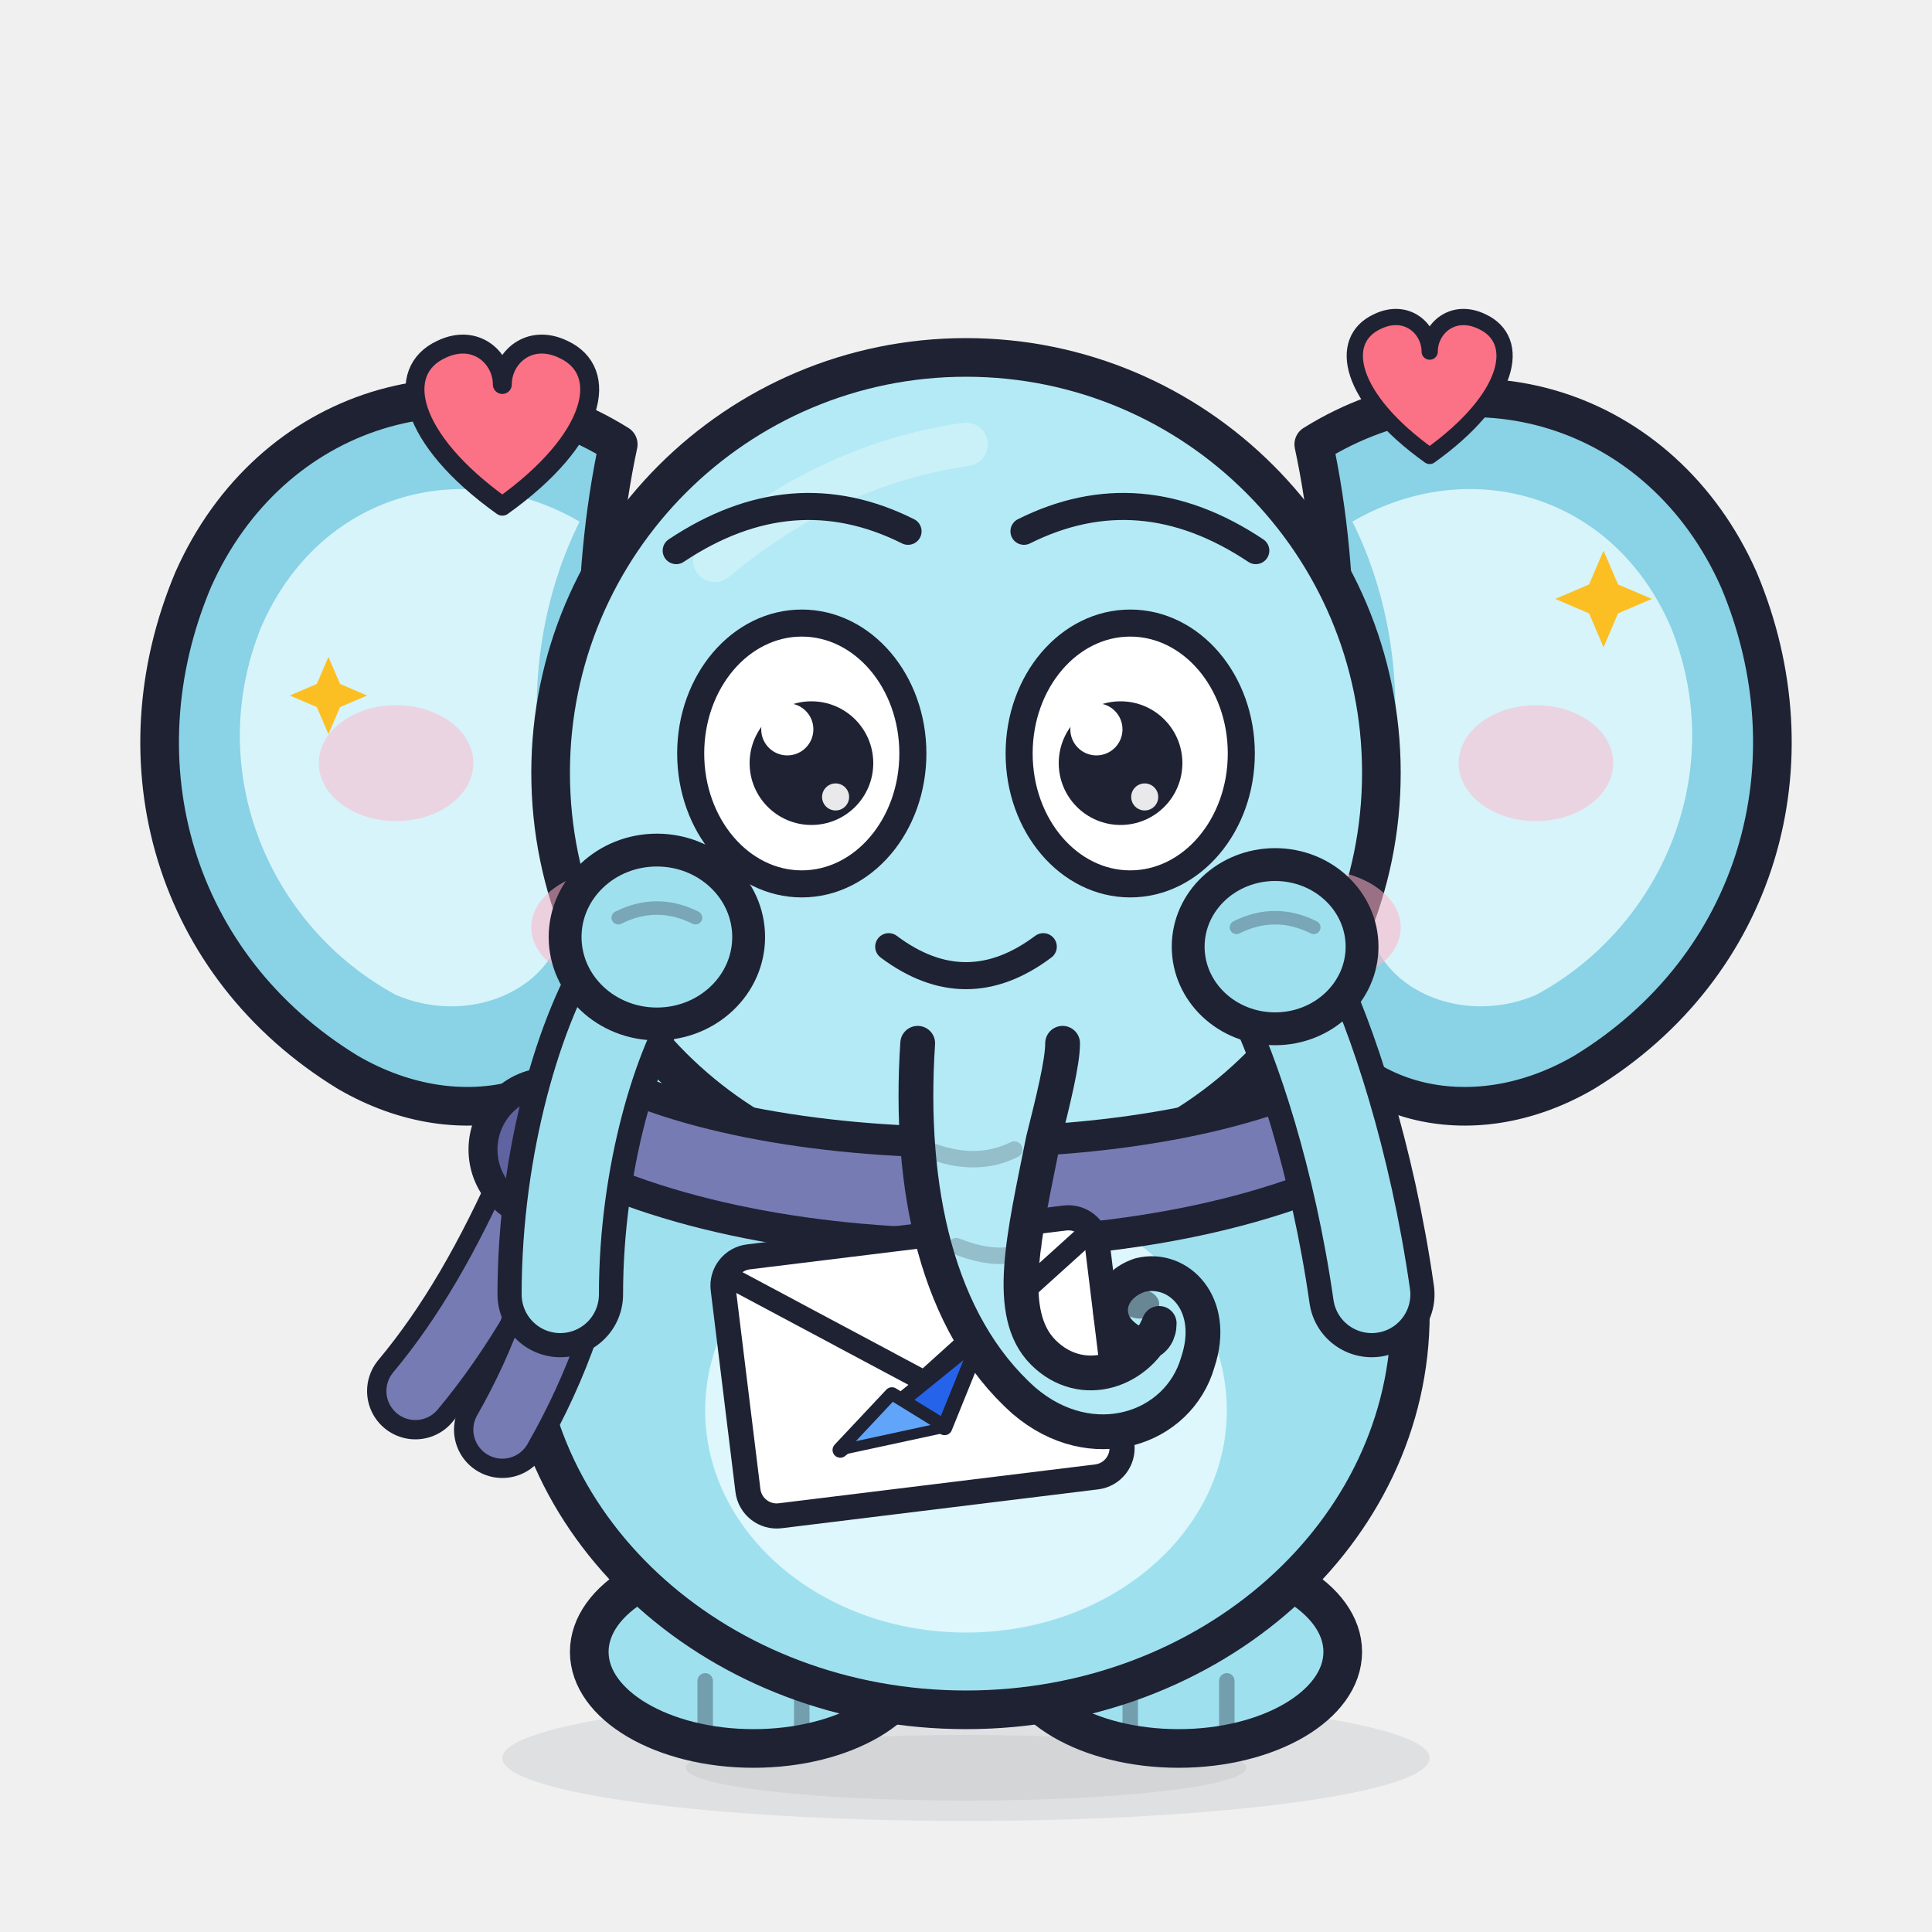
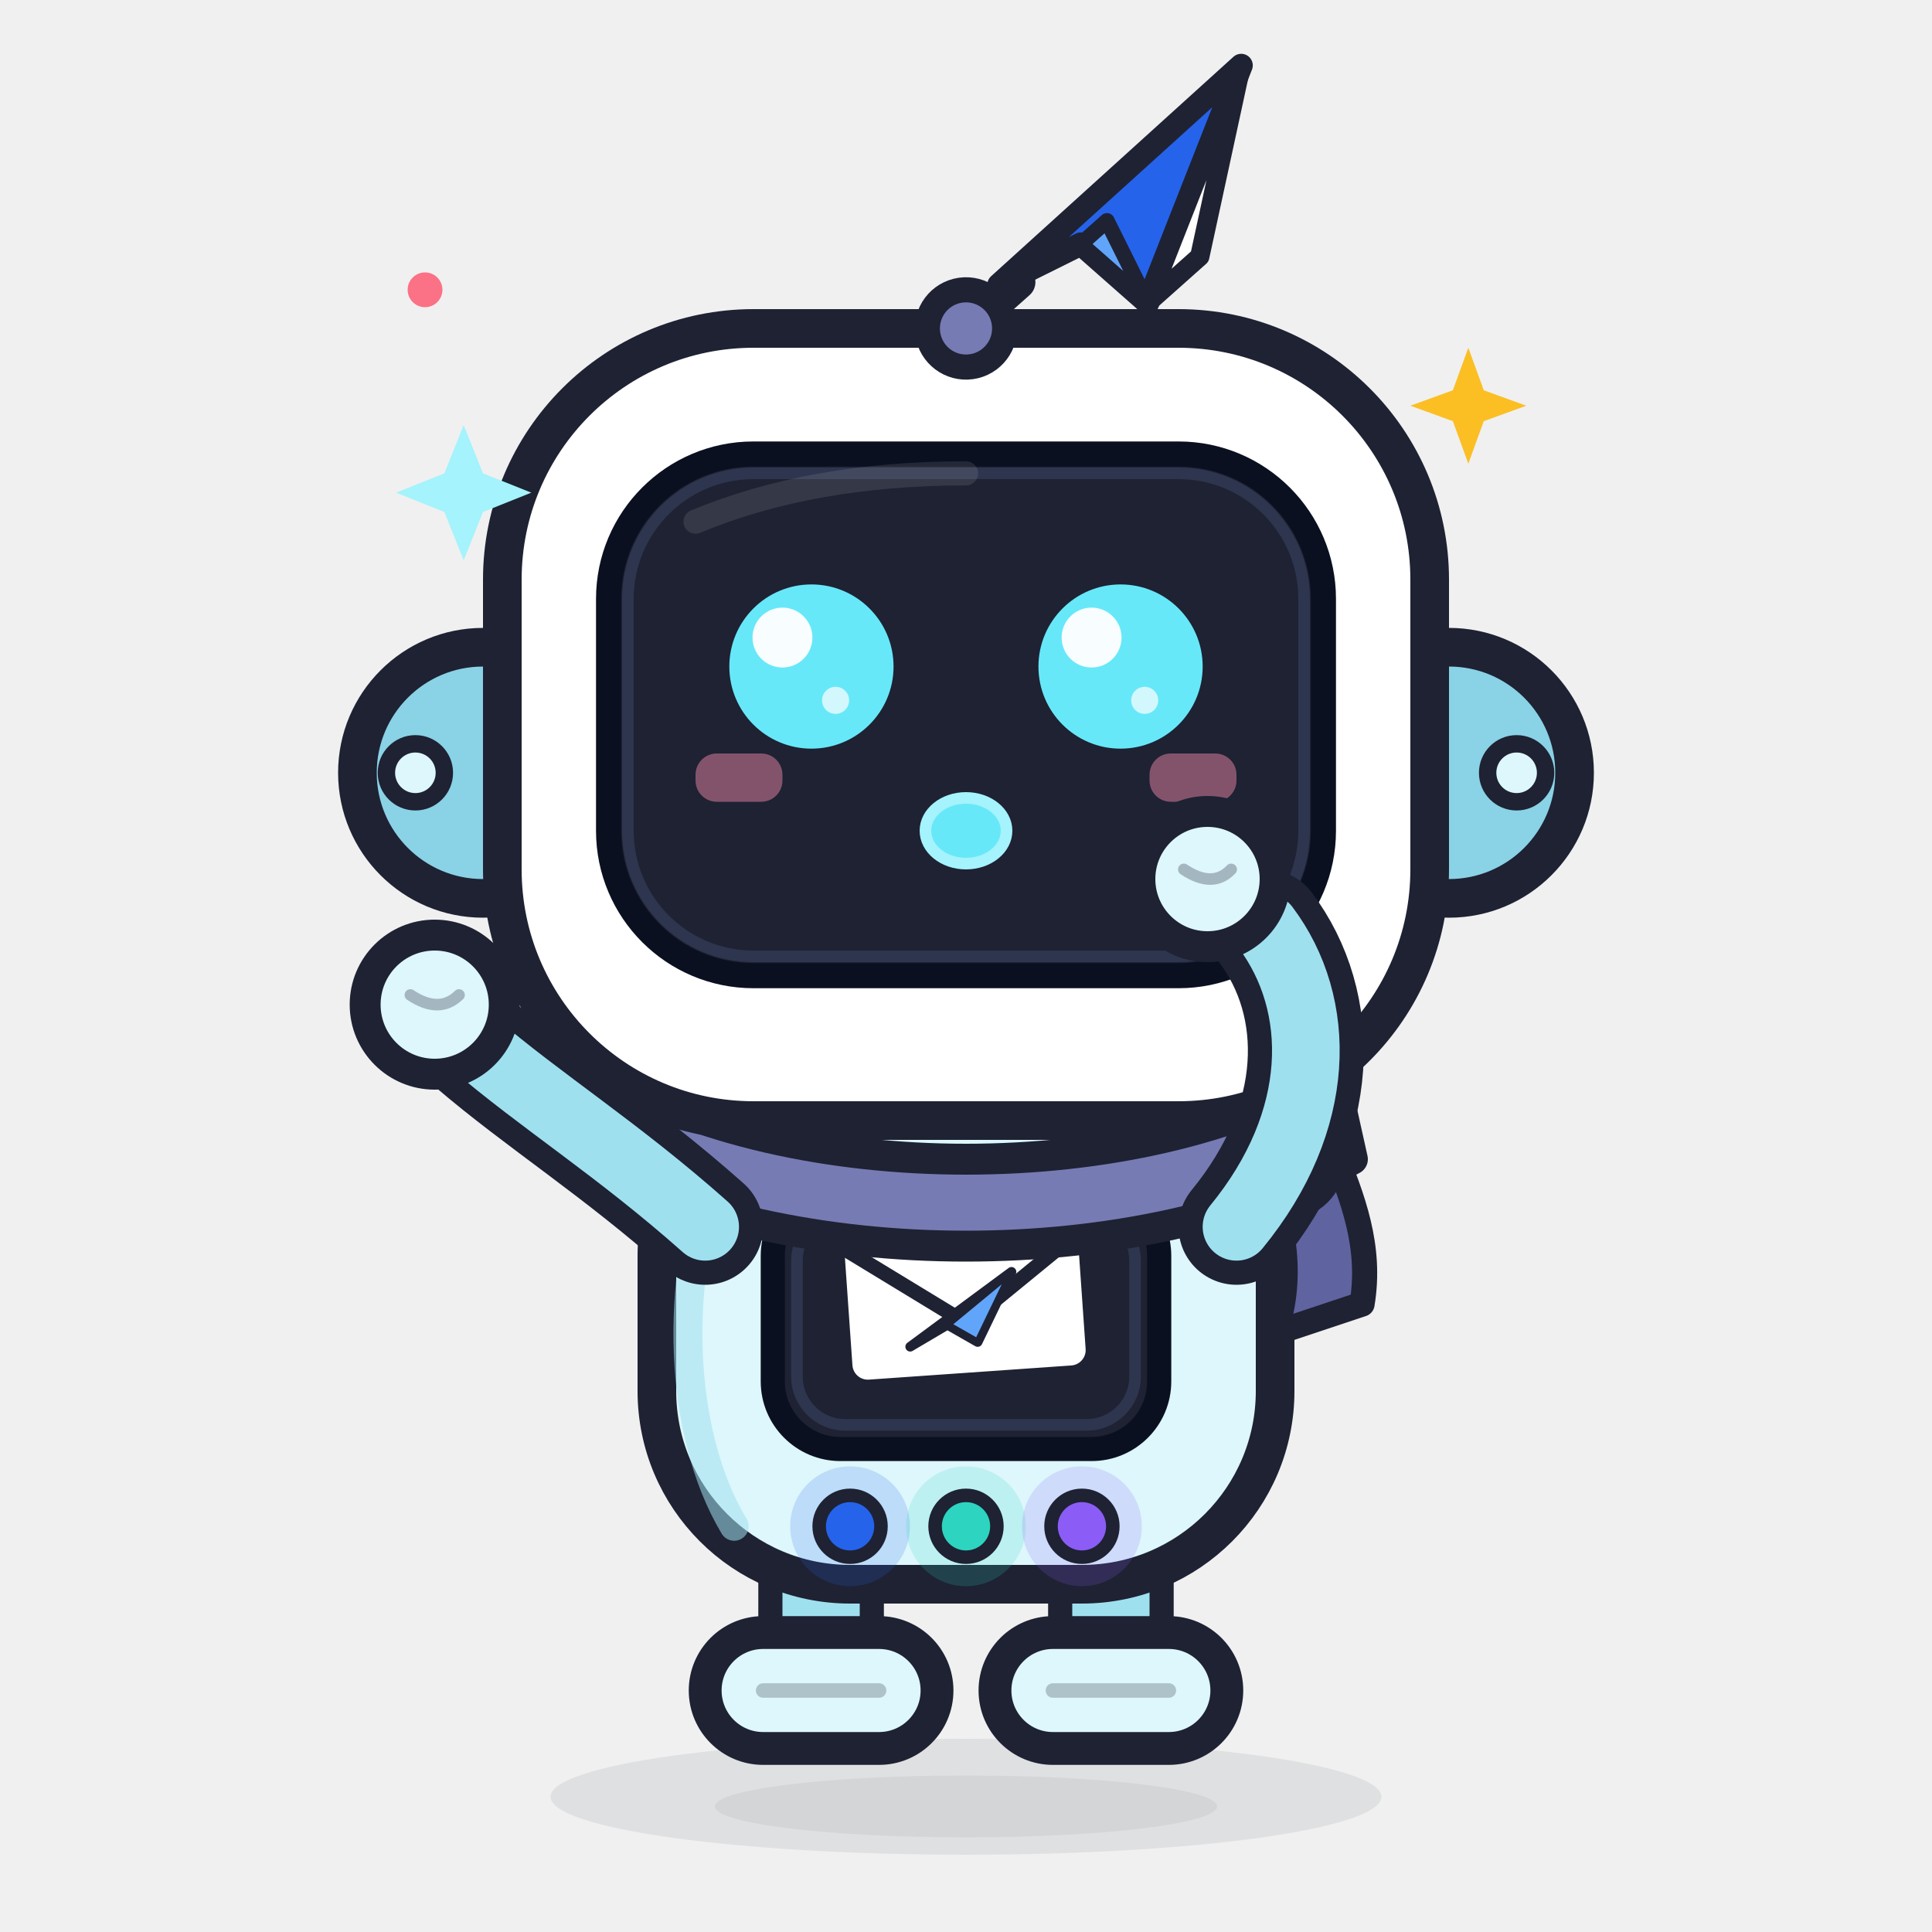
<svg xmlns="http://www.w3.org/2000/svg" width="88" height="88" viewBox="0 0 200 200" role="img" aria-labelledby="petTitle petDesc">
  <g stroke-linecap="round" stroke-linejoin="round">
-     <ellipse cx="100" cy="182" rx="48" ry="6.5" fill="#1E2233" opacity=".08" />
-     <ellipse cx="100" cy="183" rx="29" ry="3.4" fill="#1E2233" opacity=".06" />
-     <g fill="#9FE0EF" stroke="#1E2233" stroke-width="4">
-       <ellipse cx="78" cy="171" rx="17" ry="10" />
-       <ellipse cx="122" cy="171" rx="17" ry="10" />
+     <ellipse cx="100" cy="186" rx="43" ry="6" fill="#1E2233" opacity=".08" />
+     <ellipse cx="100" cy="187" rx="26" ry="3.2" fill="#1E2233" opacity=".06" />
+     <g>
+       <path d="M85 158 L85 172" fill="none" stroke="#1E2233" stroke-width="13" />
+       <path d="M85 158 L85 172" fill="none" stroke="#9FE0EF" stroke-width="8" />
+       <path d="M115 158 L115 172" fill="none" stroke="#1E2233" stroke-width="13" />
+       <path d="M115 158 L115 172" fill="none" stroke="#9FE0EF" stroke-width="8" />
+       <rect x="73" y="169" width="24" height="12" rx="6" fill="#DDF7FC" stroke="#1E2233" stroke-width="3.4" />
+       <rect x="103" y="169" width="24" height="12" rx="6" fill="#DDF7FC" stroke="#1E2233" stroke-width="3.4" />
+       <path d="M79 175 H91" fill="none" stroke="#1E2233" stroke-width="1.5" opacity=".25" />
+       <path d="M109 175 H121" fill="none" stroke="#1E2233" stroke-width="1.5" opacity=".25" />
    </g>
-     <g fill="none" stroke="#1E2233" stroke-width="1.6" opacity=".35">
-       <path d="M73 174v5" />
-       <path d="M83 174v5" />
-       <path d="M117 174v5" />
-       <path d="M127 174v5" />
+     <rect x="68" y="110" width="64" height="54" rx="20" fill="#DDF7FC" stroke="#1E2233" stroke-width="4" />
+     <path d="M74 122 C70 132 70 148 76 158" fill="none" stroke="#9FE0EF" stroke-width="3" opacity=".55" />
+     <g>
+       <rect x="80" y="123" width="40" height="27" rx="7" fill="#1E2233" stroke="#0B1020" stroke-width="2.5" />
+       <rect x="82.5" y="125.5" width="35" height="22" rx="5" fill="none" stroke="#3B4664" stroke-width="1.2" opacity=".55" />
+       <g transform="rotate(-4 100 136)">
+         <rect x="87" y="127" width="26" height="16" rx="2.5" fill="#FFFFFF" stroke="#1E2233" stroke-width="1.8" />
+         <path d="M88 128.5 L100 137 L112 128.5" fill="none" stroke="#1E2233" stroke-width="1.5" />
+         <path d="M94 139 L105 132 L101 139 L98 137 Z" fill="#2563EB" stroke="#1E2233" stroke-width="1" />
+         <path d="M98 137 L105 132 L101 139 Z" fill="#60A5FA" stroke="#1E2233" stroke-width=".7" />
+       </g>
+       <circle cx="88" cy="158" r="6.2" fill="#2563EB" opacity=".18" />
+       <circle cx="88" cy="158" r="3.2" fill="#2563EB" opacity="1" stroke="#1E2233" stroke-width="1.4" />
+       <circle cx="100" cy="158" r="6.2" fill="#2DD4BF" opacity=".18" />
+       <circle cx="100" cy="158" r="3.2" fill="#2DD4BF" opacity="1" stroke="#1E2233" stroke-width="1.4" />
+       <circle cx="112" cy="158" r="6.2" fill="#8B5CF6" opacity=".18" />
+       <circle cx="112" cy="158" r="3.2" fill="#8B5CF6" opacity="1" stroke="#1E2233" stroke-width="1.4" />
    </g>
-     <ellipse cx="100" cy="136" rx="46" ry="41" fill="#9FE0EF" stroke="#1E2233" stroke-width="4" />
-     <ellipse cx="100" cy="146" rx="27" ry="23" fill="#DDF7FC" />
-     <g transform="rotate(0 64 72)">
-       <path d="M64 46 C48 36 28 42 20 60 C12 79 18 100 36 111 C48 118 61 114 65 104 C66 100 66 96 65 92 C61 77 61 60 64 46 Z" fill="#8AD2E5" stroke="#1E2233" stroke-width="4" />
-       <path d="M60 54 C48 47 33 51 27 65 C21 80 28 96 41 103 C48 106 56 103 58 97 C59 93 58 89 57 85 C54 73 56 62 60 54 Z" fill="#D6F4FA" />
-       <ellipse cx="41" cy="79" rx="8" ry="6" fill="#FFB3C7" opacity=".5" />
+     <g>
+       <path d="M62 111 C82 123 118 123 138 111 L140 120 C118 132 82 132 60 120 Z" fill="#777BB4" stroke="#1E2233" stroke-width="3.2" />
+       <path d="M130 120 C133 126 134 132 132 138 L141 135 C142 129 140 124 138 119 Z" fill="#5F63A0" stroke="#1E2233" stroke-width="2.6" />
+       <circle cx="133" cy="120" r="5" fill="#5F63A0" stroke="#1E2233" stroke-width="2.6" />
    </g>
-     <g transform="rotate(0 136 72)">
-       <path d="M136 46 C152 36 172 42 180 60 C188 79 182 100 164 111 C152 118 139 114 135 104 C134 100 134 96 135 92 C139 77 139 60 136 46 Z" fill="#8AD2E5" stroke="#1E2233" stroke-width="4" />
-       <path d="M140 54 C152 47 167 51 173 65 C179 80 172 96 159 103 C152 106 144 103 142 97 C141 93 142 89 143 85 C146 73 144 62 140 54 Z" fill="#D6F4FA" />
-       <ellipse cx="159" cy="79" rx="8" ry="6" fill="#FFB3C7" opacity=".5" />
+     <g>
+       <circle cx="50" cy="80" r="13" fill="#8AD2E5" stroke="#1E2233" stroke-width="4" />
+       <circle cx="150" cy="80" r="13" fill="#8AD2E5" stroke="#1E2233" stroke-width="4" />
+       <circle cx="43" cy="80" r="3" fill="#DDF7FC" stroke="#1E2233" stroke-width="1.8" />
+       <circle cx="157" cy="80" r="3" fill="#DDF7FC" stroke="#1E2233" stroke-width="1.8" />
+       <rect x="52" y="34" width="96" height="82" rx="26" fill="#FFFFFF" stroke="#1E2233" stroke-width="4" />
+       <rect x="63" y="47" width="74" height="54" rx="15" fill="#1E2233" stroke="#0B1020" stroke-width="2.6" />
+       <rect x="65" y="49" width="70" height="50" rx="13" fill="none" stroke="#3B4664" stroke-width="1.2" opacity=".55" />
+       <path d="M72 54 Q84 49 100 49" fill="none" stroke="#FFFFFF" stroke-width="2.5" opacity=".1" />
    </g>
-     <circle cx="100" cy="80" r="43" fill="#B3EAF5" stroke="#1E2233" stroke-width="4" />
-     <path d="M74 58 Q86 48 100 46" fill="none" stroke="#FFFFFF" stroke-width="4.5" opacity=".32" />
-     <ellipse cx="64" cy="96" rx="9" ry="6" fill="#FFB3C7" opacity=".55" />
-     <ellipse cx="136" cy="96" rx="9" ry="6" fill="#FFB3C7" opacity=".55" />
    <g>
-       <ellipse cx="83" cy="78" rx="11.5" ry="13.5" fill="#FFFFFF" stroke="#1E2233" stroke-width="2.8" />
-       <ellipse cx="117" cy="78" rx="11.5" ry="13.5" fill="#FFFFFF" stroke="#1E2233" stroke-width="2.8" />
-       <circle cx="84" cy="79" r="6.4" fill="#1E2233" />
-       <circle cx="116" cy="79" r="6.4" fill="#1E2233" />
-       <circle cx="81.5" cy="75.5" r="2.7" fill="#FFFFFF" />
-       <circle cx="113.5" cy="75.5" r="2.7" fill="#FFFFFF" />
-       <circle cx="86.5" cy="82.5" r="1.4" fill="#FFFFFF" opacity=".9" />
-       <circle cx="118.5" cy="82.5" r="1.4" fill="#FFFFFF" opacity=".9" />
+       <circle cx="84" cy="69" r="8.5" fill="#67E8F9" />
+       <circle cx="116" cy="69" r="8.5" fill="#67E8F9" />
+       <circle cx="81" cy="66" r="3.1" fill="#FFFFFF" opacity=".95" />
+       <circle cx="113" cy="66" r="3.1" fill="#FFFFFF" opacity=".95" />
+       <circle cx="86.5" cy="72.5" r="1.4" fill="#FFFFFF" opacity=".7" />
+       <circle cx="118.5" cy="72.5" r="1.4" fill="#FFFFFF" opacity=".7" />
+       <ellipse cx="100" cy="86" rx="4.2" ry="3.4" fill="#67E8F9" stroke="#A5F3FC" stroke-width="1.2" />
+       <rect x="72" y="78" width="9" height="5" rx="2.2" fill="#FF8FB1" opacity=".45" />
+       <rect x="119" y="78" width="9" height="5" rx="2.2" fill="#FF8FB1" opacity=".45" />
    </g>
-     <g fill="none" stroke="#1E2233" stroke-width="2.8">
-       <path d="M70 57 Q82 49 94 55" />
-       <path d="M106 55 Q118 49 130 57" />
+     <path d="M73 127 C64 119 56 114 49 108" fill="none" stroke="#1E2233" stroke-width="12" />
+     <path d="M73 127 C64 119 56 114 49 108" fill="none" stroke="#9FE0EF" stroke-width="7" />
+     <circle cx="45" cy="104" r="7.2" fill="#DDF7FC" stroke="#1E2233" stroke-width="3.2" />
+     <path d="M42.48 103 q3 2 5.04 0" fill="none" stroke="#1E2233" stroke-width="1.2" opacity=".3" />
+     <path d="M128 127 C137 116 137 104 131 96" fill="none" stroke="#1E2233" stroke-width="12" />
+     <path d="M128 127 C137 116 137 104 131 96" fill="none" stroke="#9FE0EF" stroke-width="7" />
+     <circle cx="125" cy="91" r="7" fill="#DDF7FC" stroke="#1E2233" stroke-width="3.2" />
+     <path d="M122.55 90 q3 2 4.9 0" fill="none" stroke="#1E2233" stroke-width="1.2" opacity=".3" />
+     <g transform="rotate(-8 100 34)">
+       <path d="M100 34 L106 30" fill="none" stroke="#1E2233" stroke-width="3.6" />
+       <circle cx="100" cy="34" r="4" fill="#777BB4" stroke="#1E2233" stroke-width="2.6" />
+       <g transform="translate(0 5)">
+         <path d="M104 25 L132 6 L119 29 L113 22 Z" fill="#2563EB" stroke="#1E2233" stroke-width="2.4" />
+         <path d="M119 29 L132 6 L125 25 Z" fill="#FFFFFF" stroke="#1E2233" stroke-width="2" />
+         <path d="M113 22 L119 29 L116 20 Z" fill="#60A5FA" stroke="#1E2233" stroke-width="1.6" />
+       </g>
    </g>
-     <path d="M92 98 Q100 104 108 98" fill="none" stroke="#1E2233" stroke-width="2.8" />
    <g>
-       <path d="M56 122 C52 131 48 138 43 144" fill="none" stroke="#1E2233" stroke-width="10" />
-       <path d="M56 122 C52 131 48 138 43 144" fill="none" stroke="#777BB4" stroke-width="6" />
-       <path d="M60 124 C59 133 56 141 52 148" fill="none" stroke="#1E2233" stroke-width="10" />
-       <path d="M60 124 C59 133 56 141 52 148" fill="none" stroke="#777BB4" stroke-width="6" />
-       <path d="M60 110 C78 121 122 121 140 110 L144 119 C122 132 78 132 56 119 Z" fill="#777BB4" stroke="#1E2233" stroke-width="3.2" />
-       <circle cx="57" cy="119" r="7" fill="#5F63A0" stroke="#1E2233" stroke-width="3" />
+       <path d="M48 44 L50 49 L55 51 L50 53 L48 58 L46 53 L41 51 L46 49 Z" fill="#A5F3FC" />
+       <path d="M152 36 L153.6 40.4 L158 42 L153.6 43.6 L152 48 L150.4 43.6 L146 42 L150.4 40.4 Z" fill="#FBBF24" />
+       <circle cx="44" cy="30" r="1.8" fill="#FB7185" />
    </g>
-     <g transform="rotate(-7 95.5 141.5)">
-       <rect x="76" y="128" width="39" height="27" rx="3" fill="#FFFFFF" stroke="#1E2233" stroke-width="2.6" />
-       <path d="M77 130 L95.5 143 L114 130" fill="none" stroke="#1E2233" stroke-width="2.2" />
-       <path d="M86 149 L102 139 L97 148 L92 144 Z" fill="#2563EB" stroke="#1E2233" stroke-width="1.6" />
-       <path d="M86 149 L92 144 L97 148 Z" fill="#60A5FA" stroke="#1E2233" stroke-width="1.1" />
-     </g>
-     <path d="M58 134 C58 120 62 107 66 101" fill="none" stroke="#1E2233" stroke-width="13" />
-     <path d="M58 134 C58 120 62 107 66 101" fill="none" stroke="#9FE0EF" stroke-width="8" />
-     <ellipse cx="68" cy="97" rx="9.5" ry="9" fill="#9FE0EF" stroke="#1E2233" stroke-width="3.4" />
-     <path d="M64 95 q4 -2 8 0" fill="none" stroke="#1E2233" stroke-width="1.4" opacity=".3" />
-     <path d="M95 108 C94 123 97 137 106 145 C113 151 122 148 124 141 C126 135 122 131 118 132 C115 133 114 136 116 138 C118 140 120 139 120 137 C118 142 112 144 108 140 C104 136 106 128 108 118 C109 114 110 110 110 108" fill="#B3EAF5" />
-     <path d="M95 108 C94 123 97 137 106 145 C113 151 122 148 124 141 C126 135 122 131 118 132 C115 133 114 136 116 138 C118 140 120 139 120 137 C118 142 112 144 108 140 C104 136 106 128 108 118 C109 114 110 110 110 108" fill="none" stroke="#1E2233" stroke-width="3.6" />
-     <ellipse cx="118" cy="135" rx="2" ry="1.5" fill="#1E2233" opacity=".5" />
-     <path d="M96 119 Q101 121 105 119" fill="none" stroke="#1E2233" stroke-width="1.7" opacity=".22" />
-     <path d="M99 129 Q104 131 107 129" fill="none" stroke="#1E2233" stroke-width="1.7" opacity=".22" />
-     <path d="M142 134 C140 120 136 108 133 102" fill="none" stroke="#1E2233" stroke-width="13" />
-     <path d="M142 134 C140 120 136 108 133 102" fill="none" stroke="#9FE0EF" stroke-width="8" />
-     <ellipse cx="132" cy="98" rx="9" ry="8.5" fill="#9FE0EF" stroke="#1E2233" stroke-width="3.4" />
-     <path d="M128 96 q4 -2 8 0" fill="none" stroke="#1E2233" stroke-width="1.4" opacity=".3" />
-     <path transform="translate(52 44) scale(1.4)" d="M0 6 C-7 1 -8 -4 -4.5 -5.6 C-2 -6.8 0 -5 0 -3 C0 -5 2 -6.8 4.5 -5.6 C8 -4 7 1 0 6 Z" fill="#FB7185" stroke="#1E2233" stroke-width="1.4" />
-     <path transform="translate(148 40) scale(1.2)" d="M0 6 C-7 1 -8 -4 -4.5 -5.6 C-2 -6.8 0 -5 0 -3 C0 -5 2 -6.8 4.5 -5.6 C8 -4 7 1 0 6 Z" fill="#FB7185" stroke="#1E2233" stroke-width="1.4" />
-     <path d="M166 57 L167.5 60.5 L171 62 L167.5 63.5 L166 67 L164.5 63.5 L161 62 L164.5 60.5 Z" fill="#FBBF24" opacity="1" />
-     <path d="M34 68 L35.2 70.8 L38 72 L35.2 73.2 L34 76 L32.8 73.2 L30 72 L32.8 70.8 Z" fill="#FBBF24" opacity="1" />
  </g>
</svg>
